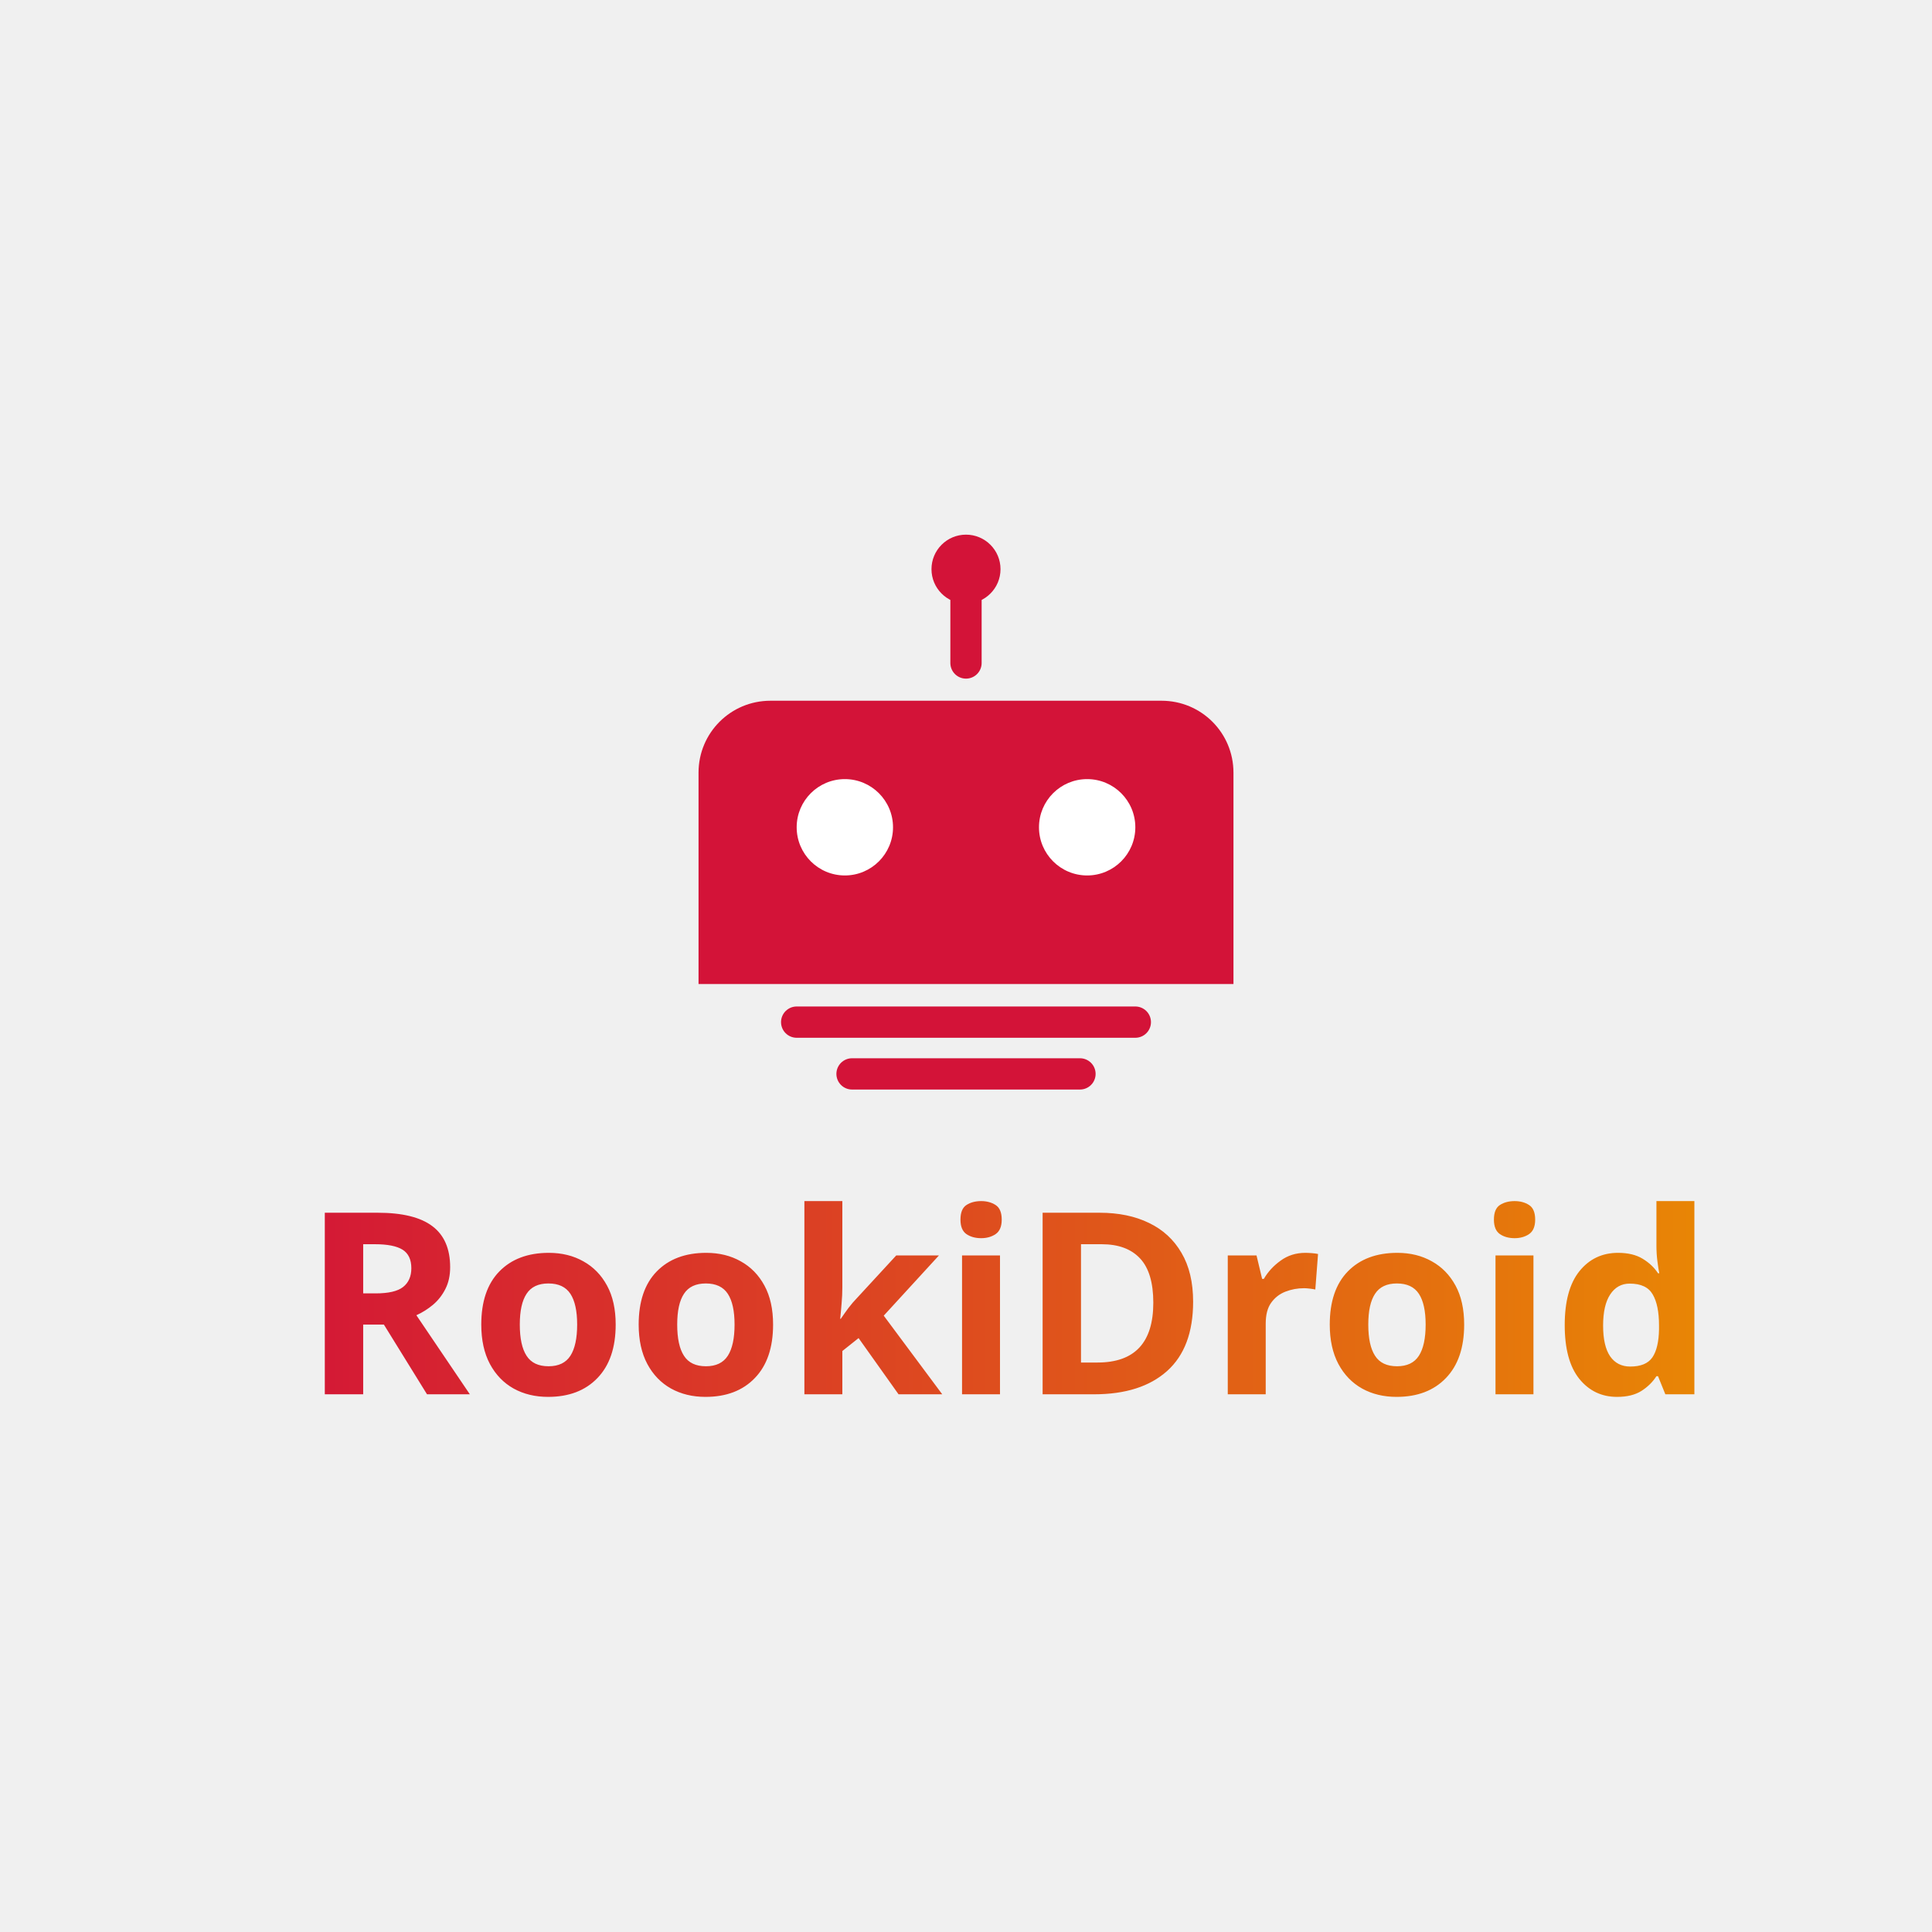
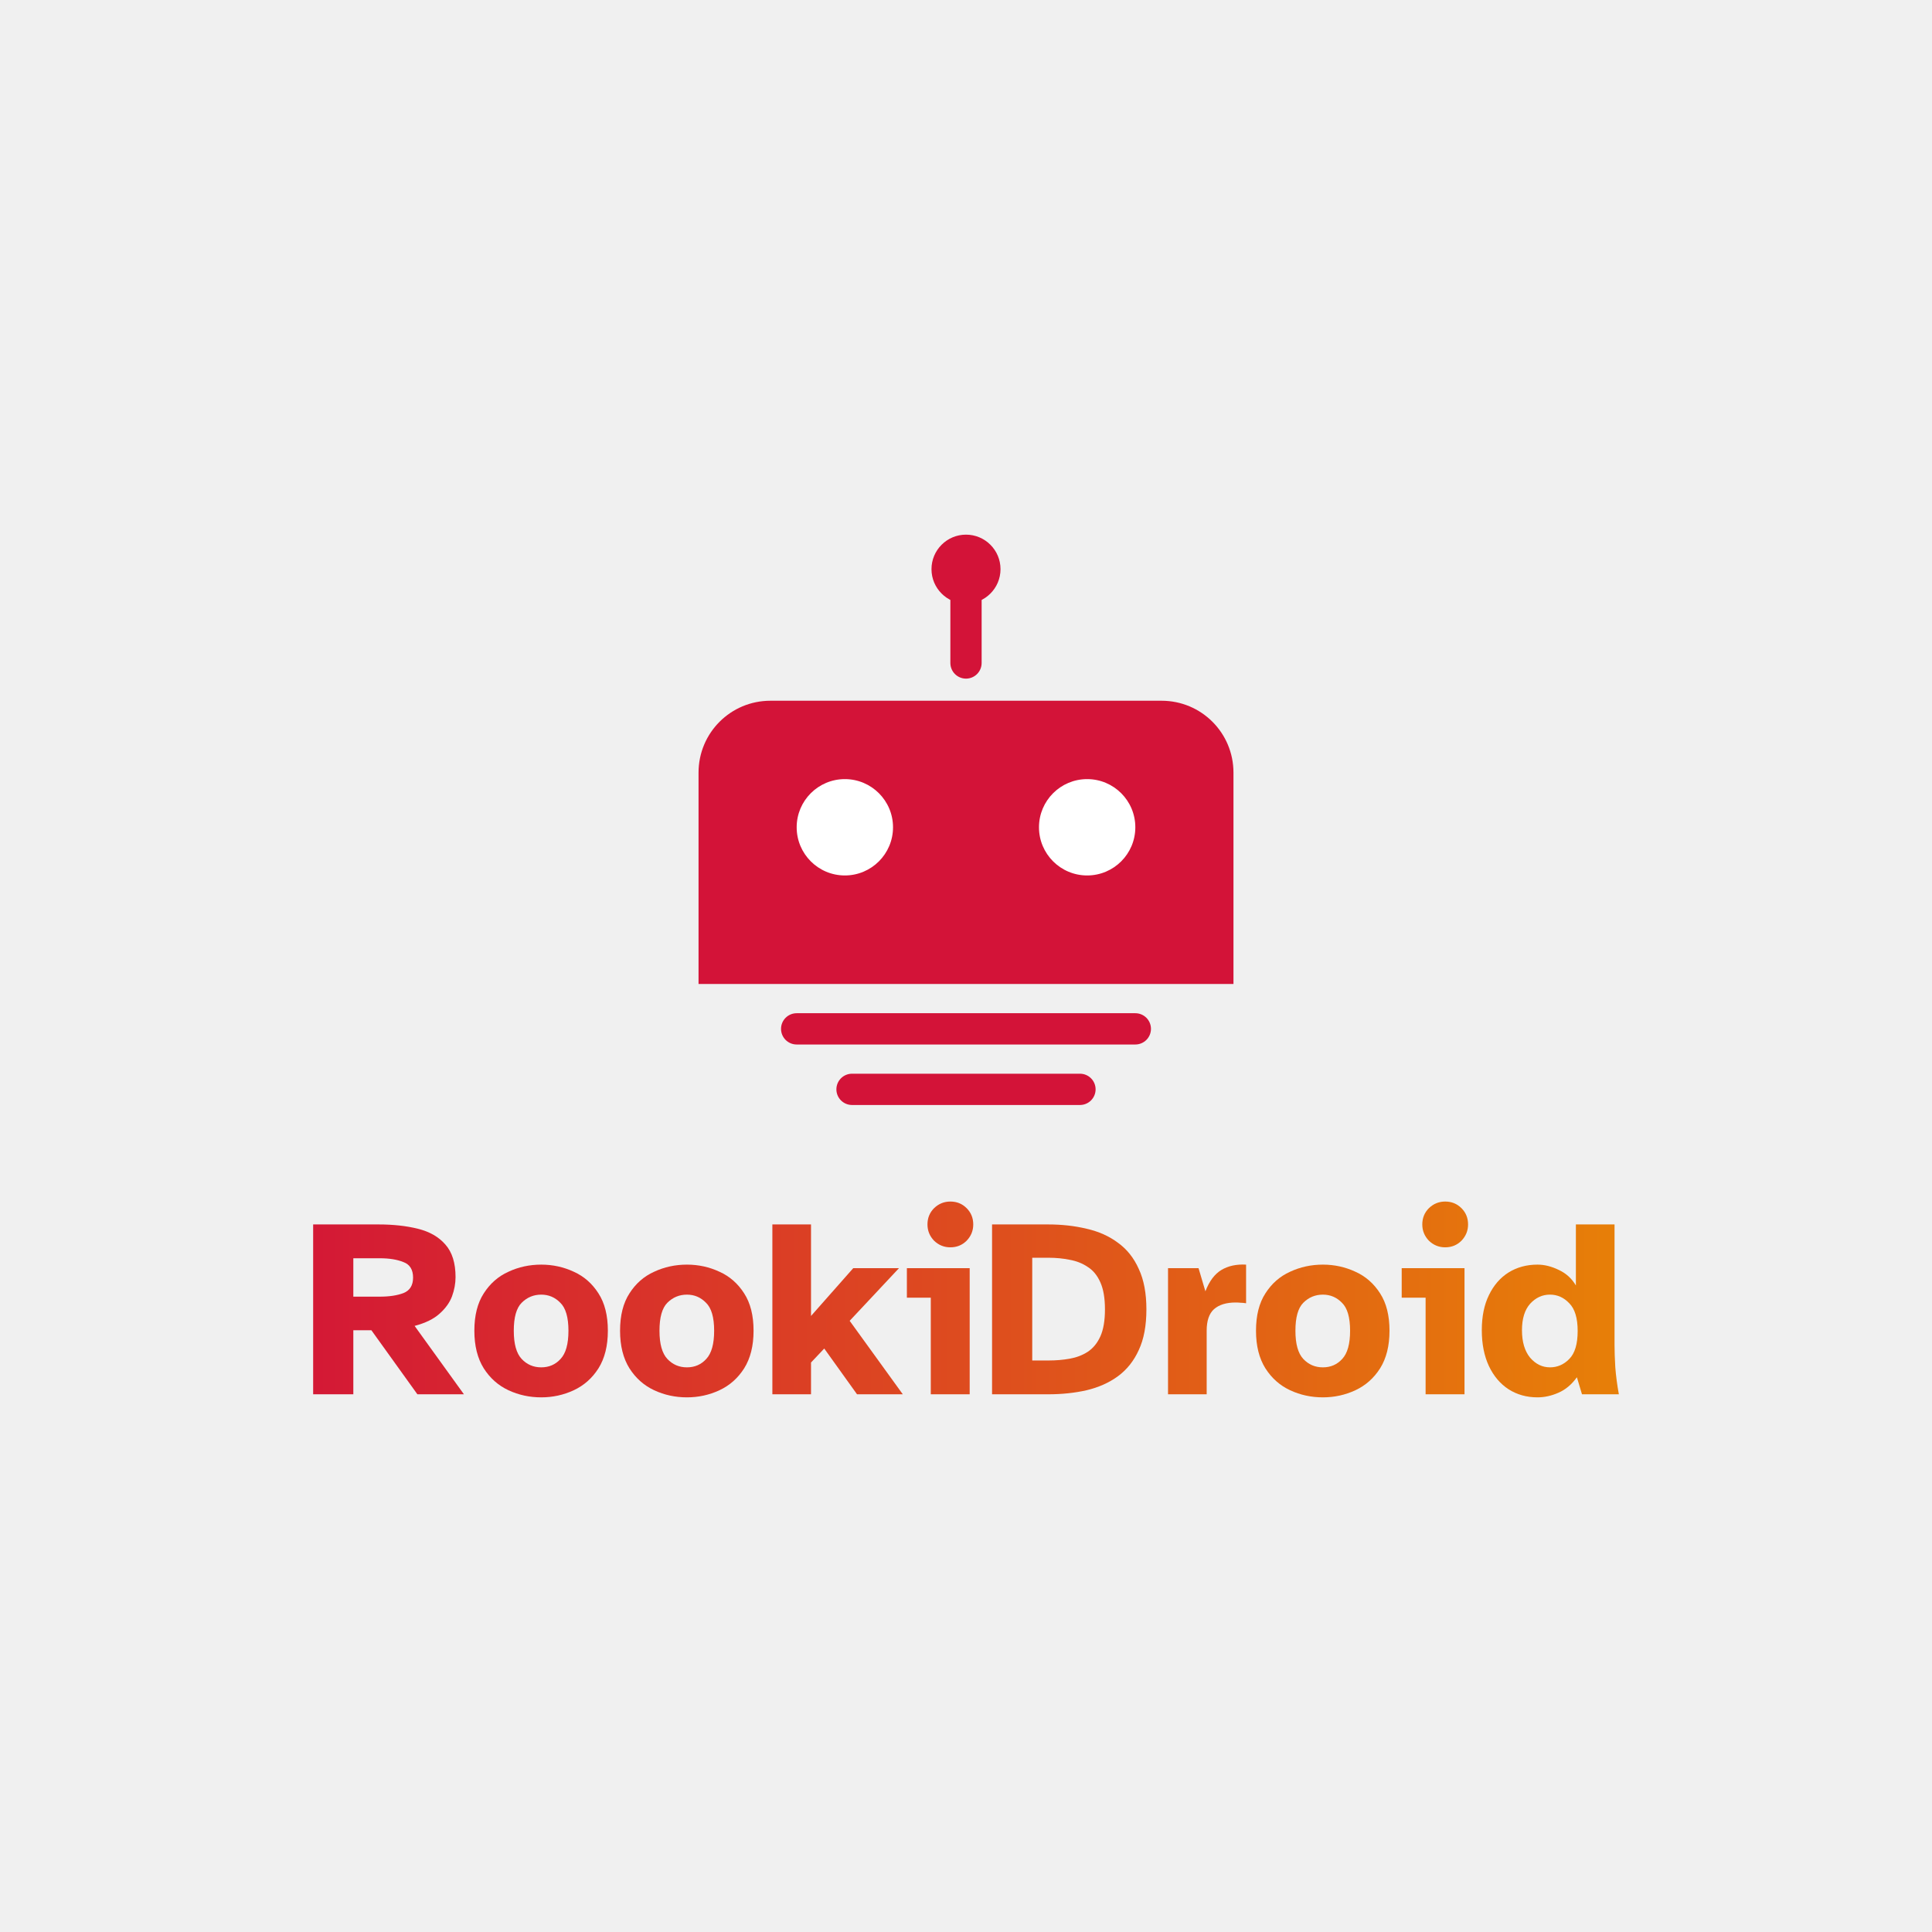
<svg xmlns="http://www.w3.org/2000/svg" xmlns:xlink="http://www.w3.org/1999/xlink" width="210mm" height="210mm" viewBox="0 0 210 210" version="1.1" id="svg5" xml:space="preserve">
  <defs id="defs2">
    <linearGradient id="linearGradient988">
      <stop style="stop-color:#d31338;stop-opacity:1;" offset="0" id="stop984" />
      <stop style="stop-color:#e98a03;stop-opacity:1;" offset="1" id="stop986" />
    </linearGradient>
-     <linearGradient xlink:href="#linearGradient988" id="linearGradient990" x1="27.141" y1="160.811" x2="191.948" y2="160.811" gradientUnits="userSpaceOnUse" gradientTransform="translate(-1.049356,-22.96819)" />
+     <linearGradient xlink:href="#linearGradient988" id="linearGradient990" x1="27.141" y1="160.811" x2="191.948" y2="160.811" gradientUnits="userSpaceOnUse" gradientTransform="translate(-1.049356,-22.94588)" />
  </defs>
  <g id="layer1">
-     <g id="g453" transform="translate(0,0.02231397)">
-       <text xml:space="preserve" style="font-style:normal;font-variant:normal;font-weight:bold;font-stretch:normal;font-size:27.639px;font-family:'Atkinson Hyperlegible';-inkscape-font-specification:'Atkinson Hyperlegible Bold';fill:url(#linearGradient990);fill-opacity:1;stroke-width:3.4;stroke-linecap:round" x="32.822" y="151.532" id="text293">
-         <tspan id="tspan291" style="font-style:normal;font-variant:normal;font-weight:bold;font-stretch:normal;font-size:27.639px;font-family:'Atkinson Hyperlegible';-inkscape-font-specification:'Atkinson Hyperlegible Bold';fill:url(#linearGradient990);fill-opacity:1;stroke-width:3.4" x="32.822" y="151.532">RookiDroid</tspan>
-       </text>
-       <g id="g1847" transform="matrix(1.117133,0,0,1.117133,-0.6604048,-15.91731)" style="stroke-width:0.895">
-         <g id="g1832" transform="translate(0.699569,-2.028751)" style="stroke-width:0.895">
-           <path id="rect2475" style="fill:#d31338;fill-opacity:1;stroke-width:1.79" d="m 74.858,84.438 h 38.048 c 3.878,0 7,3.122 7,7 V 112 H 67.858 V 91.438 c 0,-3.878 3.122,-7 7,-7 z" />
-           <path style="fill:#292929;fill-opacity:0.84;stroke:#d31338;stroke-width:3.044;stroke-linecap:round;stroke-dasharray:none;stroke-opacity:1" d="M 77.407,115.709 H 110.357" id="path2534" />
-           <path style="fill:#292929;fill-opacity:0.84;stroke:#d31338;stroke-width:3.044;stroke-linecap:round;stroke-dasharray:none;stroke-opacity:1" d="M 82.794,120.746 H 104.971" id="path2534-0" />
-           <path style="fill:#292929;fill-opacity:0.84;stroke:#d31338;stroke-width:3.044;stroke-linecap:round;stroke-dasharray:none;stroke-opacity:1" d="M 93.882,80.765 V 72.021" id="path2534-0-2" />
-           <circle style="fill:#d31338;fill-opacity:1;stroke:none;stroke-width:3.043;stroke-linecap:round;stroke-opacity:1" id="path1825" cx="93.882" cy="71.636" r="3.358" />
-         </g>
-         <g id="g1836" transform="translate(0.454728,-1.678966)" style="stroke-width:0.895">
-           <circle style="fill:#ffffff;fill-opacity:1;stroke:none;stroke-width:4.293;stroke-linecap:round;stroke-dasharray:none;stroke-opacity:1" id="path2610" cx="82.339" cy="96.401" r="4.687" />
-           <circle style="fill:#ffffff;fill-opacity:1;stroke:none;stroke-width:4.293;stroke-linecap:round;stroke-dasharray:none;stroke-opacity:1" id="path2610-5" cx="105.915" cy="96.401" r="4.687" />
-         </g>
-       </g>
+     <g aria-label="RookiDroid" id="text293" style="font-weight:bold;font-size:27.639px;font-family:'Atkinson Hyperlegible';-inkscape-font-specification:'Atkinson Hyperlegible Bold';fill:url(#linearGradient990);stroke-width:3.4;stroke-linecap:round">
+       <path d="m 34.038,151.554 v -18.463 h 7.103 q 2.405,0 4.284,0.47 1.907,0.47 2.985,1.714 1.106,1.244 1.106,3.538 0,1.05 -0.387,2.101 -0.387,1.023 -1.354,1.879 -0.94,0.857 -2.709,1.327 l 5.362,7.435 h -5.058 l -5.003,-6.965 h -1.962 v 6.965 z m 4.367,-10.613 h 2.874 q 1.548,0 2.57,-0.387 1.05,-0.415 1.05,-1.686 0,-1.299 -1.05,-1.686 -1.023,-0.415 -2.57,-0.415 h -2.874 z" id="path423" />
+       <path d="m 58.83,151.886 q -1.907,0 -3.565,-0.774 -1.658,-0.774 -2.681,-2.377 -1.023,-1.631 -1.023,-4.09 0,-2.487 1.023,-4.063 1.023,-1.603 2.681,-2.349 1.658,-0.774 3.565,-0.774 1.879,0 3.538,0.774 1.658,0.746 2.681,2.349 1.023,1.575 1.023,4.063 0,2.46 -1.023,4.09 -1.023,1.603 -2.681,2.377 -1.658,0.774 -3.538,0.774 z m 0,-3.261 q 1.271,0 2.101,-0.912 0.857,-0.912 0.857,-3.068 0,-2.183 -0.884,-3.04 -0.857,-0.884 -2.073,-0.884 -1.244,0 -2.128,0.884 -0.857,0.857 -0.857,3.04 0,2.156 0.857,3.068 0.857,0.912 2.128,0.912 z" id="path420" />
+       <path d="m 74.667,151.886 q -1.907,0 -3.565,-0.774 -1.658,-0.774 -2.681,-2.377 -1.023,-1.631 -1.023,-4.09 0,-2.487 1.023,-4.063 1.023,-1.603 2.681,-2.349 1.658,-0.774 3.565,-0.774 1.879,0 3.538,0.774 1.658,0.746 2.681,2.349 1.023,1.575 1.023,4.063 0,2.46 -1.023,4.09 -1.023,1.603 -2.681,2.377 -1.658,0.774 -3.538,0.774 z m 0,-3.261 q 1.271,0 2.101,-0.912 0.857,-0.912 0.857,-3.068 0,-2.183 -0.884,-3.04 -0.857,-0.884 -2.073,-0.884 -1.244,0 -2.128,0.884 -0.857,0.857 -0.857,3.04 0,2.156 0.857,3.068 0.857,0.912 2.128,0.912 z" id="path417" />
+       <path d="m 83.953,151.554 v -18.463 h 4.201 v 9.95 l 4.588,-5.196 h 4.975 l -5.362,5.721 5.776,7.988 h -4.975 l -3.565,-4.975 -1.437,1.52 v 3.455 z" id="path414" />
+       <path d="m 103.3,135.579 q -1.023,0 -1.769,-0.719 -0.719,-0.746 -0.719,-1.769 0,-1.05 0.719,-1.769 0.746,-0.719 1.769,-0.719 1.05,0 1.769,0.719 0.719,0.719 0.719,1.769 0,1.023 -0.719,1.769 -0.719,0.719 -1.769,0.719 z m -2.128,15.975 v -10.503 h -2.598 v -3.206 h 6.827 v 13.709 z" id="path411" />
+       <path d="m 107.833,151.554 v -18.463 h 6.08 q 2.266,0 4.201,0.47 1.962,0.442 3.4,1.52 1.465,1.05 2.266,2.847 0.829,1.769 0.829,4.395 0,2.653 -0.829,4.422 -0.802,1.769 -2.266,2.847 -1.437,1.05 -3.4,1.52 -1.935,0.442 -4.201,0.442 z m 4.367,-3.676 h 1.797 q 1.188,0 2.266,-0.193 1.106,-0.193 1.962,-0.746 0.884,-0.58 1.382,-1.686 0.497,-1.106 0.497,-2.93 0,-1.824 -0.497,-2.93 -0.497,-1.133 -1.382,-1.686 -0.857,-0.58 -1.962,-0.774 -1.078,-0.221 -2.266,-0.221 h -1.797 z" id="path408" />
+       <path d="m 126.959,151.554 v -13.709 h 3.317 l 0.746,2.515 q 0.636,-1.658 1.741,-2.322 1.106,-0.663 2.681,-0.58 v 4.201 q -0.332,-0.055 -0.58,-0.055 -0.249,-0.028 -0.553,-0.028 -1.52,0 -2.349,0.719 -0.802,0.719 -0.802,2.349 v 6.91 z" id="path405" />
+       <path d="m 143.791,151.886 q -1.907,0 -3.565,-0.774 -1.658,-0.774 -2.681,-2.377 -1.023,-1.631 -1.023,-4.09 0,-2.487 1.023,-4.063 1.023,-1.603 2.681,-2.349 1.658,-0.774 3.565,-0.774 1.879,0 3.538,0.774 1.658,0.746 2.681,2.349 1.023,1.575 1.023,4.063 0,2.46 -1.023,4.09 -1.023,1.603 -2.681,2.377 -1.658,0.774 -3.538,0.774 z m 0,-3.261 q 1.271,0 2.101,-0.912 0.857,-0.912 0.857,-3.068 0,-2.183 -0.884,-3.04 -0.857,-0.884 -2.073,-0.884 -1.244,0 -2.128,0.884 -0.857,0.857 -0.857,3.04 0,2.156 0.857,3.068 0.857,0.912 2.128,0.912 z" id="path402" />
+       <path d="m 157.085,135.579 q -1.023,0 -1.769,-0.719 -0.719,-0.746 -0.719,-1.769 0,-1.05 0.719,-1.769 0.746,-0.719 1.769,-0.719 1.05,0 1.769,0.719 0.719,0.719 0.719,1.769 0,1.023 -0.719,1.769 -0.719,0.719 -1.769,0.719 z m -2.128,15.975 v -10.503 h -2.598 v -3.206 h 6.827 v 13.709 z" id="path399" />
+       <path d="m 167.118,151.886 q -1.769,0 -3.151,-0.884 -1.354,-0.884 -2.128,-2.515 -0.774,-1.658 -0.774,-3.897 0,-2.239 0.774,-3.814 0.774,-1.603 2.128,-2.46 1.382,-0.857 3.151,-0.857 1.133,0 2.322,0.58 1.188,0.553 1.852,1.686 v -6.633 h 4.201 v 13.101 q 0,1.023 0.083,2.432 0.111,1.41 0.387,2.93 h -4.008 l -0.553,-1.852 q -0.857,1.188 -2.018,1.686 -1.133,0.497 -2.266,0.497 z m 1.354,-3.261 q 1.216,0 2.101,-0.912 0.912,-0.912 0.912,-3.04 0,-2.101 -0.912,-3.013 -0.884,-0.94 -2.101,-0.94 -1.244,0 -2.156,0.995 -0.884,0.995 -0.884,2.874 0,1.907 0.884,2.985 0.912,1.05 2.156,1.05 z" id="path396" />
+     </g>
+     <path id="rect2475" style="fill:#d31338;fill-opacity:1;stroke-width:2" d="m 83.748,76.167 h 42.505 c 4.332,0 7.82,3.488 7.82,7.82 v 22.97 H 75.928 V 83.987 c 0,-4.332 3.488,-7.82 7.82,-7.82 z" />
+     <g id="path2534" transform="translate(-3.5e-6,-2.4429)">
+       <path style="color:#000000;fill:#292929;fill-opacity:0.84;stroke-width:3.4;stroke-linecap:round;-inkscape-stroke:none" d="M 86.595,111.101 H 123.405" id="path332" />
+       <path style="color:#000000;fill:#d31338;stroke-linecap:round;-inkscape-stroke:none" d="m 86.596,112.575 a 1.7,1.7 0 0 0 -1.701,1.701 1.7,1.7 0 0 0 1.701,1.699 H 123.404 a 1.7,1.7 0 0 0 1.701,-1.699 1.7,1.7 0 0 0 -1.701,-1.701 z" id="path334" />
+     </g>
+     <g id="path2534-0" transform="translate(-2.5e-6,1.68054)">
+       <path style="color:#000000;fill:#292929;fill-opacity:0.84;stroke-width:3.4;stroke-linecap:round;-inkscape-stroke:none" d="M 92.613,116.728 H 117.387" id="path385" />
+       <path style="color:#000000;fill:#d31338;stroke-linecap:round;-inkscape-stroke:none" d="m 92.613,115.027 a 1.7,1.7 0 0 0 -1.701,1.701 1.7,1.7 0 0 0 1.701,1.699 h 24.773 a 1.7,1.7 0 0 0 1.701,-1.699 1.7,1.7 0 0 0 -1.701,-1.701 z" id="path387" />
+     </g>
+     <g id="path2534-0-2">
+       <path style="color:#000000;fill:#292929;fill-opacity:0.84;stroke-width:3.4;stroke-linecap:round;-inkscape-stroke:none" d="M 105,72.064 V 62.295" id="path391" />
+       <path style="color:#000000;fill:#d31338;stroke-linecap:round;-inkscape-stroke:none" d="m 105,60.596 a 1.7,1.7 0 0 0 -1.699,1.699 v 9.77 A 1.7,1.7 0 0 0 105,73.764 1.7,1.7 0 0 0 106.699,72.064 V 62.295 A 1.7,1.7 0 0 0 105,60.596 Z" id="path393" />
+     </g>
+     <circle style="fill:#d31338;fill-opacity:1;stroke:none;stroke-width:3.4;stroke-linecap:round;stroke-opacity:1" id="path1825" cx="105" cy="61.865" r="3.751" />
+     <g id="g1836" transform="matrix(1.117133,0,0,1.117133,-0.1524132,-17.77062)" style="stroke-width:0.895">
+       <circle style="fill:#ffffff;fill-opacity:1;stroke:none;stroke-width:4.293;stroke-linecap:round;stroke-dasharray:none;stroke-opacity:1" id="path2610" cx="82.339" cy="96.401" r="4.687" />
+       <circle style="fill:#ffffff;fill-opacity:1;stroke:none;stroke-width:4.293;stroke-linecap:round;stroke-dasharray:none;stroke-opacity:1" id="path2610-5" cx="105.915" cy="96.401" r="4.687" />
    </g>
  </g>
</svg>
